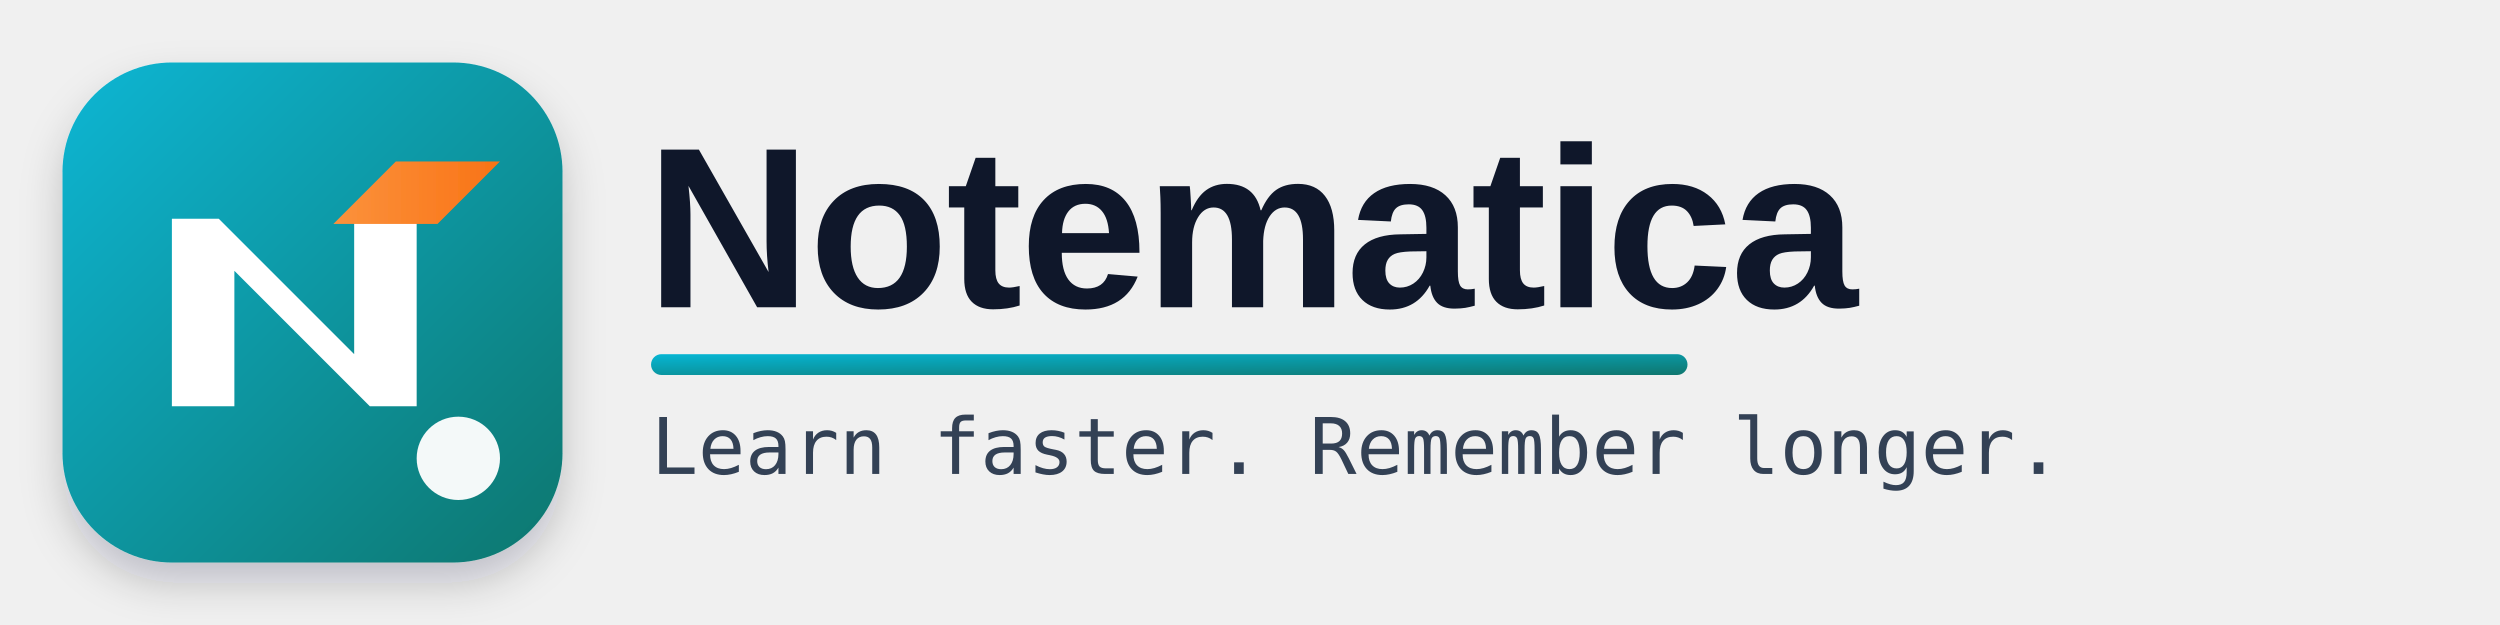
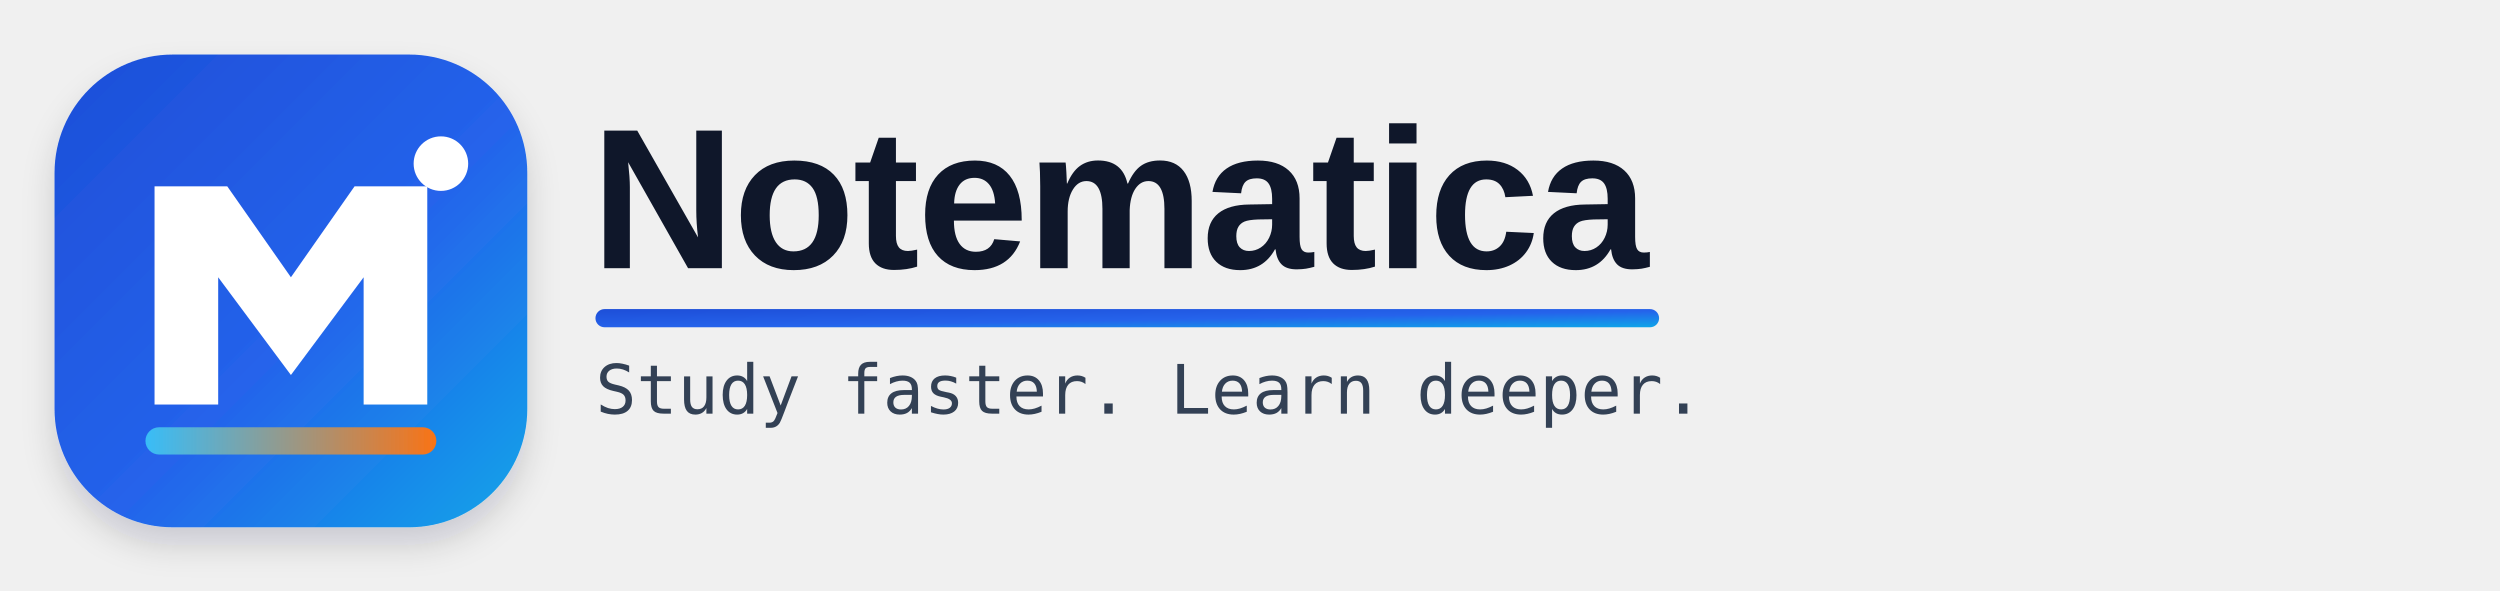
- <svg xmlns="http://www.w3.org/2000/svg" width="960" height="240" viewBox="0 0 960 240" role="img" aria-label="Notematica logo">
+ <svg xmlns="http://www.w3.org/2000/svg" width="1100" height="260" viewBox="0 0 1100 260" role="img" aria-label="Notematica modern logo">
  <defs>
-     <linearGradient id="nmGrad" x1="0%" y1="0%" x2="100%" y2="100%">
-       <stop offset="0%" stop-color="#06b6d4" />
-       <stop offset="100%" stop-color="#0f766e" />
+     <linearGradient id="nmWordBg" x1="0%" y1="0%" x2="100%" y2="100%">
+       <stop offset="0%" stop-color="#1d4ed8" />
+       <stop offset="55%" stop-color="#2563eb" />
+       <stop offset="100%" stop-color="#0ea5e9" />
    </linearGradient>
-     <linearGradient id="nmWarm" x1="0%" y1="0%" x2="100%" y2="0%">
-       <stop offset="0%" stop-color="#fb923c" />
+     <linearGradient id="nmWordStripe" x1="0%" y1="0%" x2="100%" y2="0%">
+       <stop offset="0%" stop-color="#38bdf8" />
      <stop offset="100%" stop-color="#f97316" />
    </linearGradient>
-     <filter id="nmShadow" x="-20%" y="-20%" width="140%" height="140%">
-       <feDropShadow dx="0" dy="8" stdDeviation="8" flood-color="#0f172a" flood-opacity="0.2" />
+     <filter id="nmWordShadow" x="-25%" y="-25%" width="150%" height="150%">
+       <feDropShadow dx="0" dy="8" stdDeviation="7" flood-color="#0f172a" flood-opacity="0.16" />
    </filter>
  </defs>
-   <rect width="960" height="240" fill="none" />
-   <g transform="translate(24 24)" filter="url(#nmShadow)">
-     <rect x="0" y="0" width="192" height="192" rx="42" fill="url(#nmGrad)" />
-     <path d="M42 132V60h18l52 52V60h24v72h-18l-52-52v52z" fill="#ffffff" />
-     <path d="M128 38h40l-24 24h-40z" fill="url(#nmWarm)" />
-     <circle cx="152" cy="152" r="16" fill="#ffffff" fill-opacity="0.95" />
+   <rect width="1100" height="260" fill="none" />
+   <g transform="translate(24,24)" filter="url(#nmWordShadow)">
+     <rect x="0" y="0" width="208" height="208" rx="52" fill="url(#nmWordBg)" />
+     <path d="M44 154V58h32l28 40 28-40h32v96h-28V98l-32 43-32-43v56z" fill="#ffffff" />
+     <rect x="40" y="164" width="128" height="12" rx="6" fill="url(#nmWordStripe)" />
+     <circle cx="170" cy="48" r="12" fill="#ffffff" />
  </g>
-   <g transform="translate(248 0)">
+   <g transform="translate(260,0)">
    <text x="0" y="118" font-family="'Space Grotesk', 'Avenir Next', Arial, sans-serif" font-size="88" font-weight="700" fill="#0f172a" letter-spacing="-1">
      Notematica
    </text>
-     <rect x="2" y="136" width="398" height="8" rx="4" fill="url(#nmGrad)" />
+     <rect x="2" y="136" width="468" height="8" rx="4" fill="url(#nmWordBg)" />
    <text x="2" y="182" font-family="'IBM Plex Mono', Menlo, monospace" font-size="30" font-weight="500" fill="#334155">
-       Learn faster. Remember longer.
+       Study faster. Learn deeper.
    </text>
  </g>
</svg>
